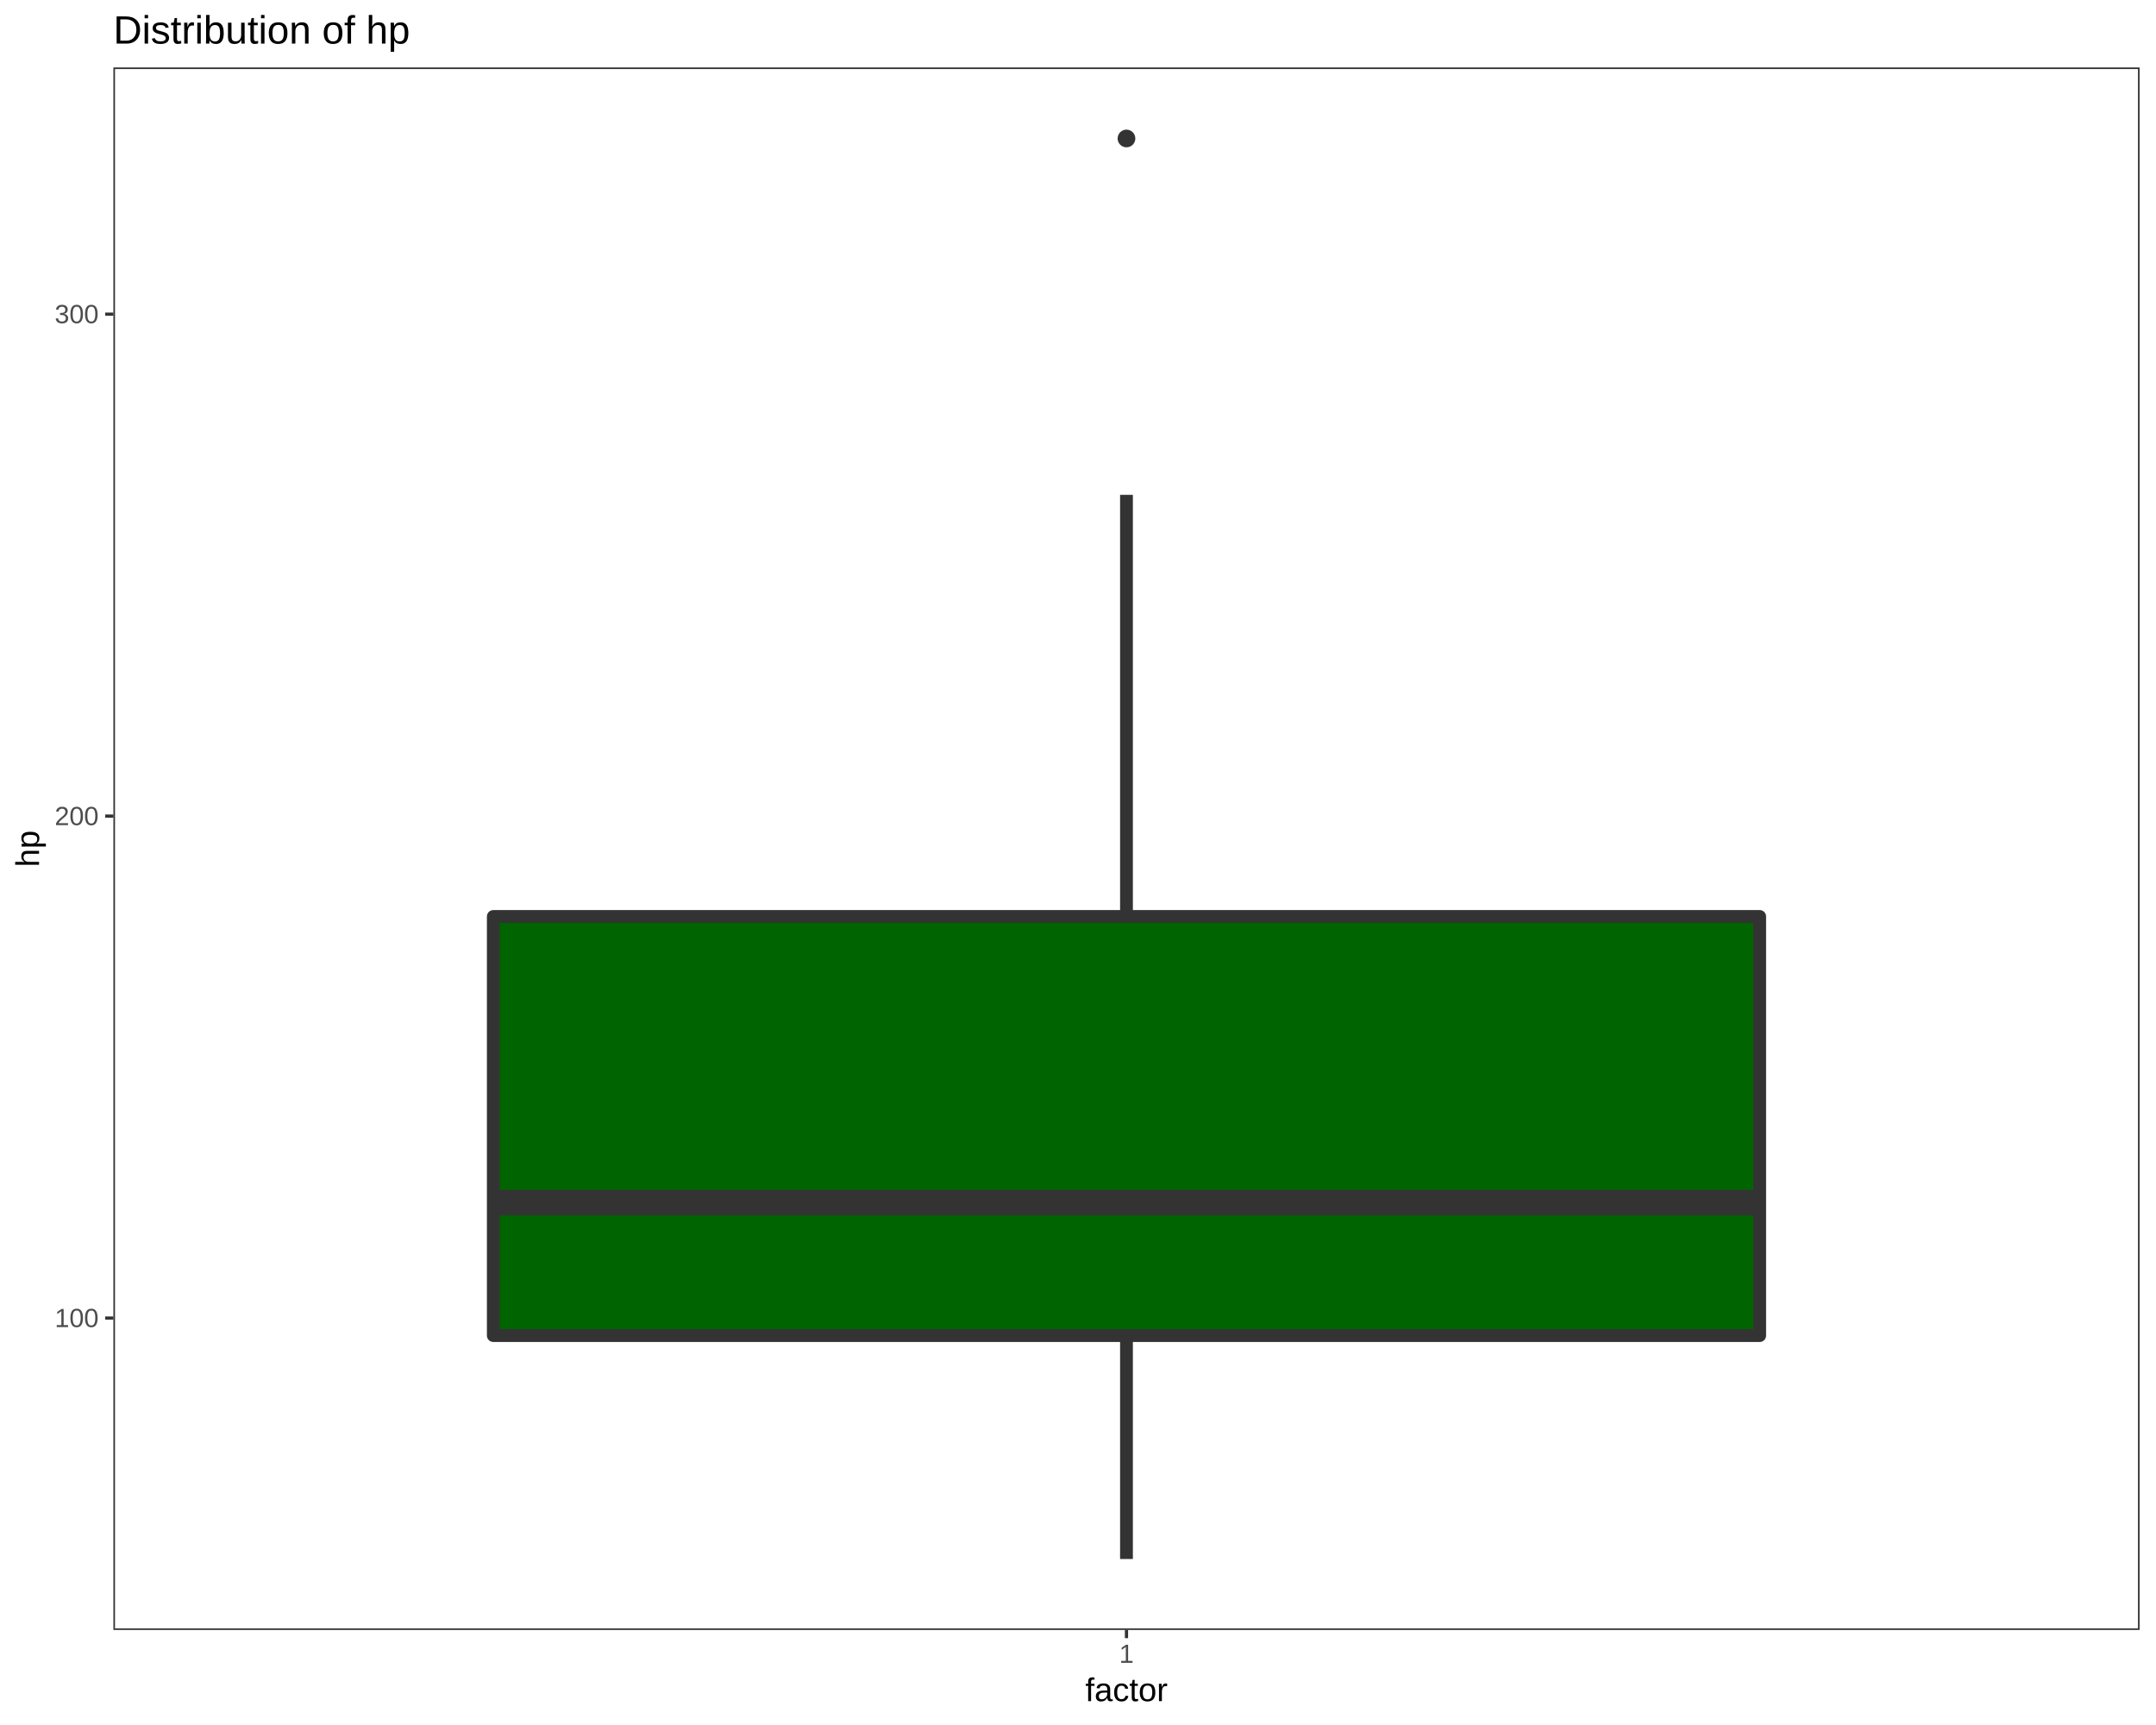
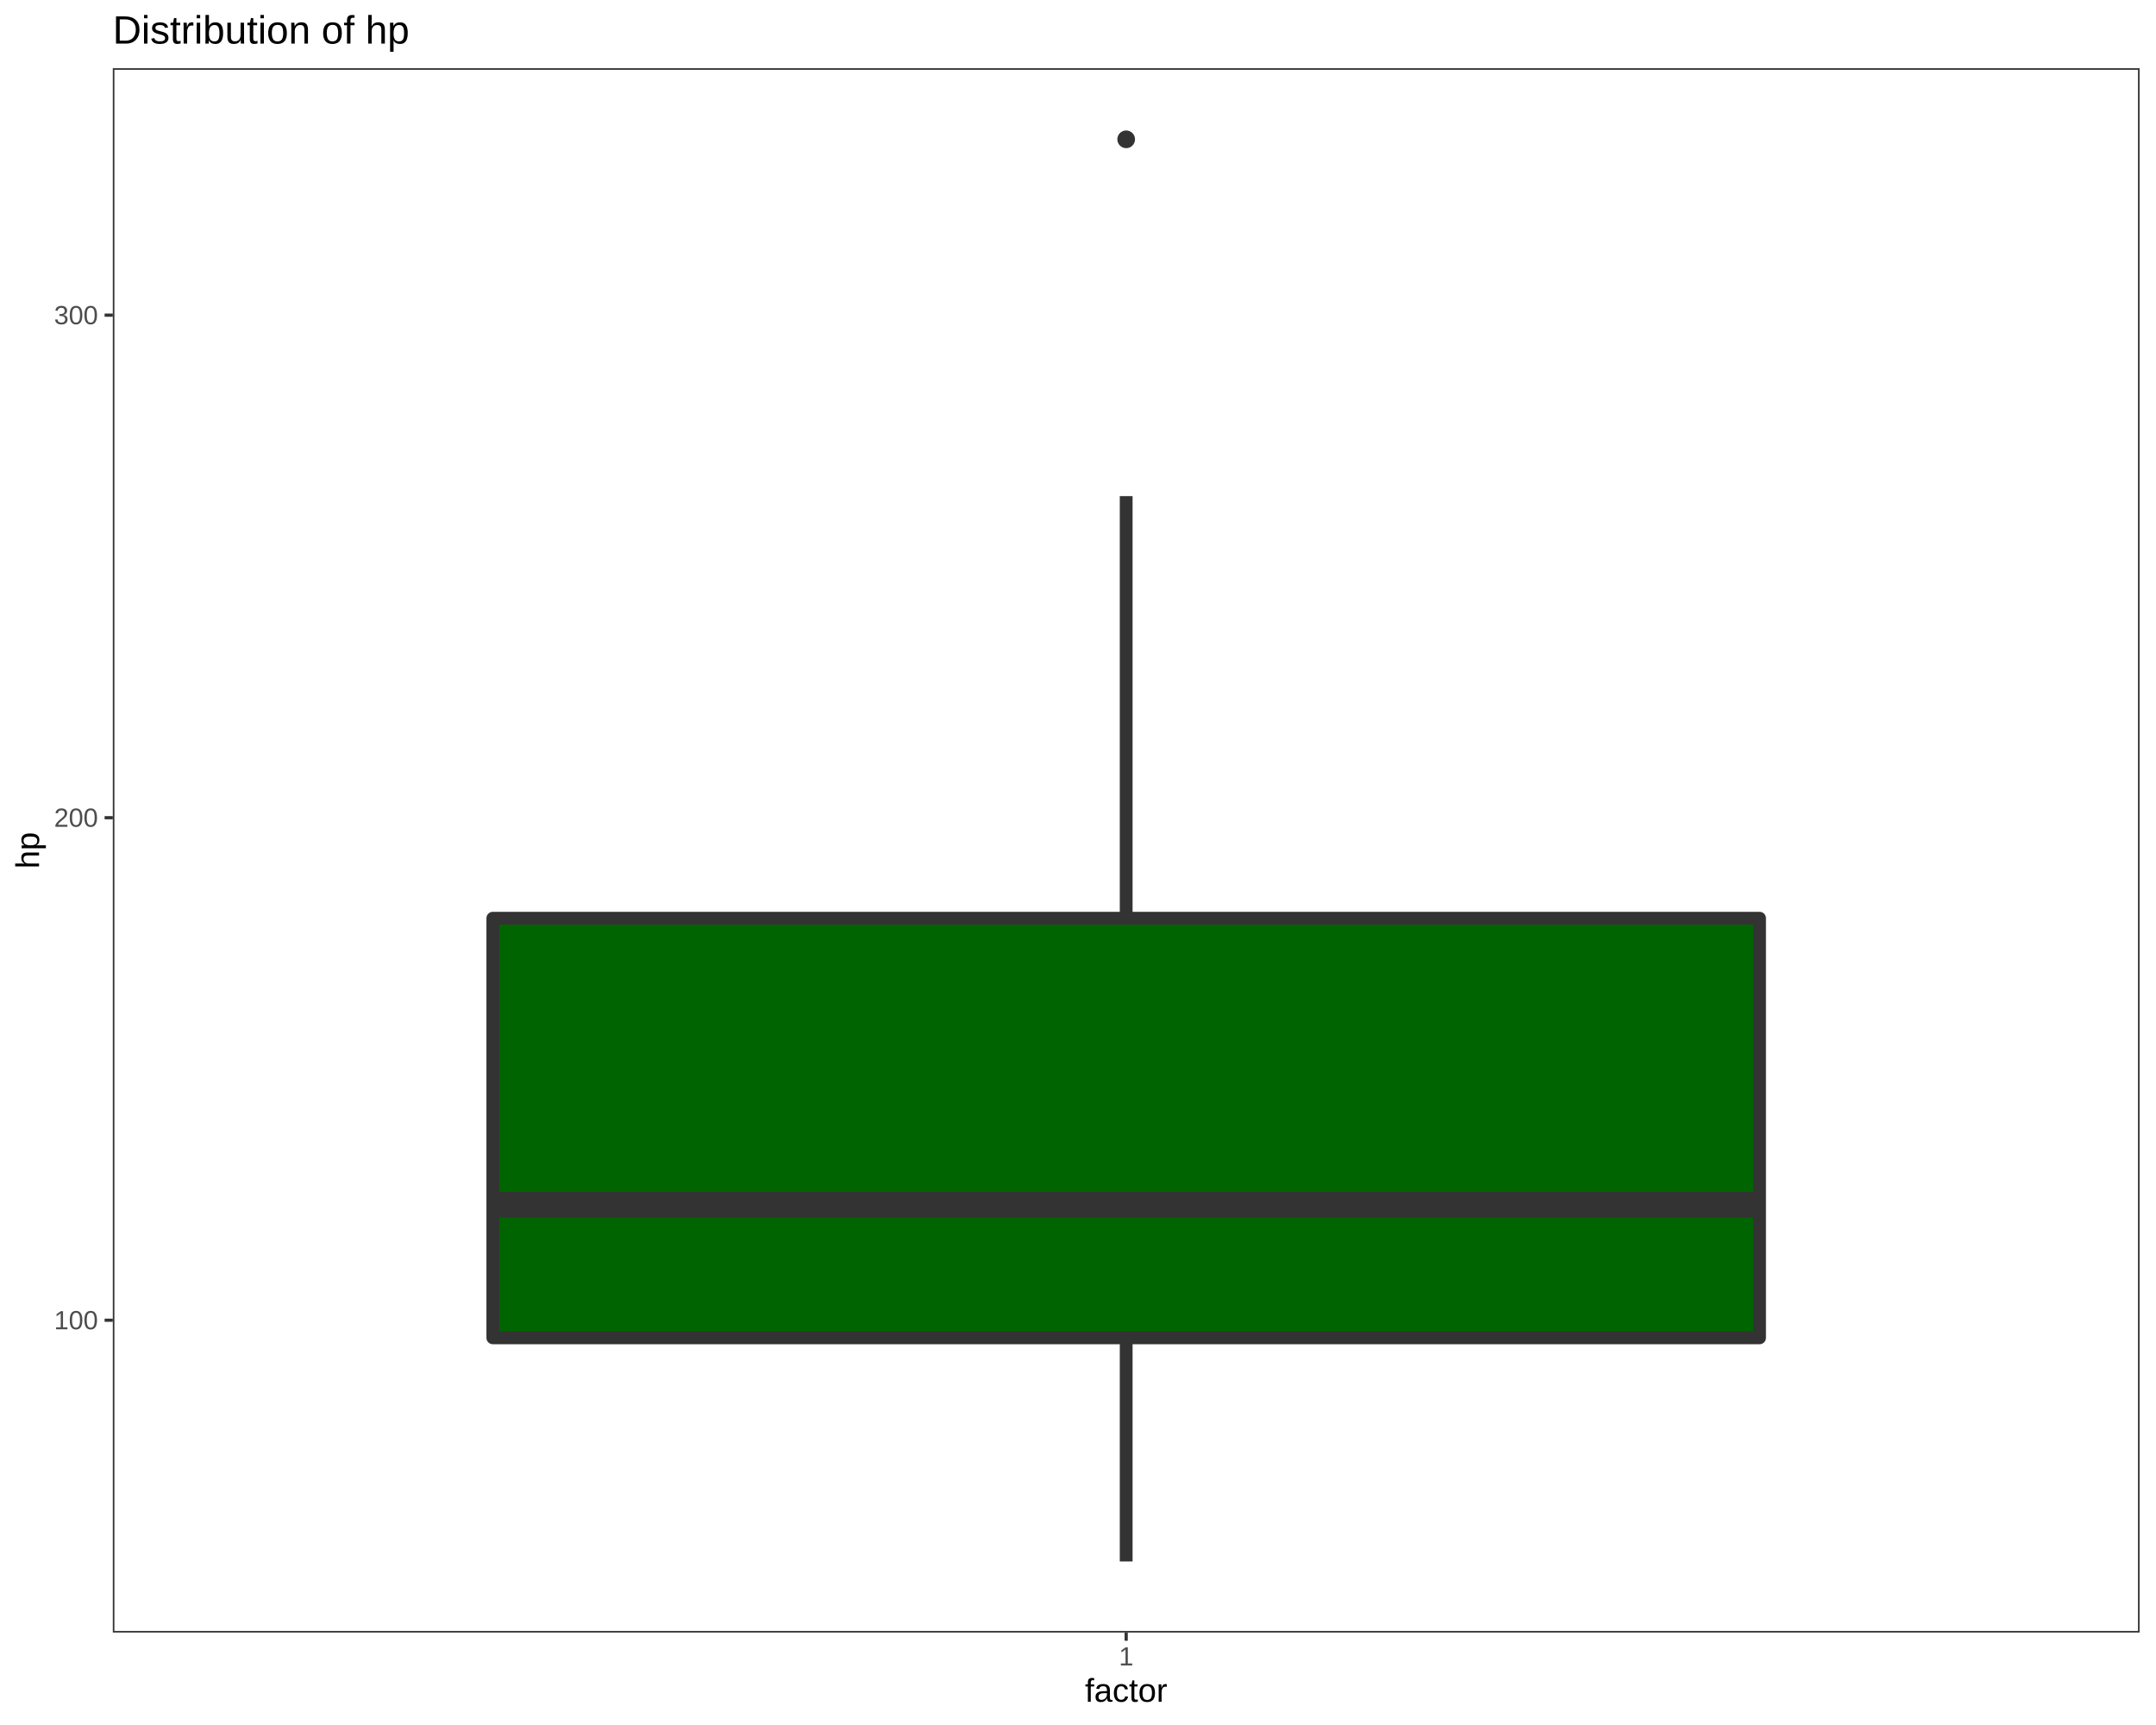
<svg xmlns="http://www.w3.org/2000/svg" viewBox="0 0 720.00 576.00">
  <defs>
    <style type="text/css">
    line, polyline, polygon, path, rect, circle {
      fill: none;
      stroke: #000000;
      stroke-linecap: round;
      stroke-linejoin: round;
      stroke-miterlimit: 10.00;
    }
  </style>
  </defs>
  <rect width="100%" height="100%" style="stroke: none; fill: #FFFFFF;" />
  <rect x="0.00" y="0.00" width="720.00" height="576.00" style="stroke-width: 1.07; stroke: #FFFFFF; fill: #FFFFFF;" />
  <defs>
-     <clipPath id="cpMzcuODd8NzE0LjUyfDU0NC4yN3wyMi41Mg==">
-       <rect x="37.87" y="22.52" width="676.65" height="521.75" />
+     <clipPath id="cpMzcuNjd8NzE0LjUyfDU0NS4xM3wyMi43Nw==">
+       <rect x="37.67" y="22.77" width="676.85" height="522.36" />
    </clipPath>
  </defs>
-   <rect x="37.87" y="22.52" width="676.65" height="521.75" style="stroke-width: 1.07; stroke: none; fill: #FFFFFF;" clip-path="url(#cpMzcuODd8NzE0LjUyfDU0NC4yN3wyMi41Mg==)" />
-   <circle cx="376.19" cy="46.24" r="1.95pt" style="stroke-width: 0.71; stroke: #333333; fill: #333333;" clip-path="url(#cpMzcuODd8NzE0LjUyfDU0NC4yN3wyMi41Mg==)" />
-   <line x1="376.19" y1="306.02" x2="376.19" y2="165.24" style="stroke-width: 4.27; stroke: #333333; stroke-linecap: butt;" clip-path="url(#cpMzcuODd8NzE0LjUyfDU0NC4yN3wyMi41Mg==)" />
-   <line x1="376.19" y1="445.97" x2="376.19" y2="520.56" style="stroke-width: 4.27; stroke: #333333; stroke-linecap: butt;" clip-path="url(#cpMzcuODd8NzE0LjUyfDU0NC4yN3wyMi41Mg==)" />
-   <polygon points="164.74,306.02 164.74,445.97 587.65,445.97 587.65,306.02 164.74,306.02 " style="stroke-width: 4.27; stroke: #333333; fill: #006400;" clip-path="url(#cpMzcuODd8NzE0LjUyfDU0NC4yN3wyMi41Mg==)" />
-   <line x1="164.74" y1="401.56" x2="587.65" y2="401.56" style="stroke-width: 8.54; stroke: #333333; stroke-linecap: butt;" clip-path="url(#cpMzcuODd8NzE0LjUyfDU0NC4yN3wyMi41Mg==)" />
-   <rect x="37.87" y="22.52" width="676.65" height="521.75" style="stroke-width: 1.07; stroke: #333333;" clip-path="url(#cpMzcuODd8NzE0LjUyfDU0NC4yN3wyMi41Mg==)" />
+   <rect x="37.67" y="22.77" width="676.85" height="522.36" style="stroke-width: 1.07; stroke: none; fill: #FFFFFF;" clip-path="url(#cpMzcuNjd8NzE0LjUyfDU0NS4xM3wyMi43Nw==)" />
+   <circle cx="376.09" cy="46.52" r="1.95pt" style="stroke-width: 0.71; stroke: #333333; fill: #333333;" clip-path="url(#cpMzcuNjd8NzE0LjUyfDU0NS4xM3wyMi43Nw==)" />
+   <line x1="376.09" y1="306.60" x2="376.09" y2="165.65" style="stroke-width: 4.27; stroke: #333333; stroke-linecap: butt;" clip-path="url(#cpMzcuNjd8NzE0LjUyfDU0NS4xM3wyMi43Nw==)" />
+   <line x1="376.09" y1="446.72" x2="376.09" y2="521.39" style="stroke-width: 4.27; stroke: #333333; stroke-linecap: butt;" clip-path="url(#cpMzcuNjd8NzE0LjUyfDU0NS4xM3wyMi43Nw==)" />
+   <polygon points="164.58,306.60 164.58,446.72 587.61,446.72 587.61,306.60 164.58,306.60 " style="stroke-width: 4.27; stroke: #333333; fill: #006400;" clip-path="url(#cpMzcuNjd8NzE0LjUyfDU0NS4xM3wyMi43Nw==)" />
+   <line x1="164.58" y1="402.25" x2="587.61" y2="402.25" style="stroke-width: 8.54; stroke: #333333; stroke-linecap: butt;" clip-path="url(#cpMzcuNjd8NzE0LjUyfDU0NS4xM3wyMi43Nw==)" />
+   <rect x="37.67" y="22.77" width="676.85" height="522.36" style="stroke-width: 1.07; stroke: #333333;" clip-path="url(#cpMzcuNjd8NzE0LjUyfDU0NS4xM3wyMi43Nw==)" />
  <defs>
    <clipPath id="cpMC4wMHw3MjAuMDB8NTc2LjAwfDAuMDA=">
      <rect x="0.00" y="0.00" width="720.00" height="576.00" />
    </clipPath>
  </defs>
  <g clip-path="url(#cpMC4wMHw3MjAuMDB8NTc2LjAwfDAuMDA=)">
-     <text x="18.27" y="443.13" style="font-size: 8.80px; fill: #4D4D4D; font-family: Liberation Sans;" textLength="14.67px" lengthAdjust="spacingAndGlyphs">100</text>
+     <text x="18.06" y="443.87" style="font-size: 8.80px; fill: #4D4D4D; font-family: Liberation Sans;" textLength="14.67px" lengthAdjust="spacingAndGlyphs">100</text>
  </g>
  <g clip-path="url(#cpMC4wMHw3MjAuMDB8NTc2LjAwfDAuMDA=)">
-     <text x="18.27" y="275.53" style="font-size: 8.80px; fill: #4D4D4D; font-family: Liberation Sans;" textLength="14.67px" lengthAdjust="spacingAndGlyphs">200</text>
+     <text x="18.06" y="276.07" style="font-size: 8.80px; fill: #4D4D4D; font-family: Liberation Sans;" textLength="14.67px" lengthAdjust="spacingAndGlyphs">200</text>
  </g>
  <g clip-path="url(#cpMC4wMHw3MjAuMDB8NTc2LjAwfDAuMDA=)">
-     <text x="18.27" y="107.92" style="font-size: 8.80px; fill: #4D4D4D; font-family: Liberation Sans;" textLength="14.67px" lengthAdjust="spacingAndGlyphs">300</text>
+     <text x="18.06" y="108.27" style="font-size: 8.80px; fill: #4D4D4D; font-family: Liberation Sans;" textLength="14.67px" lengthAdjust="spacingAndGlyphs">300</text>
  </g>
-   <polyline points="35.13,440.11 37.87,440.11 " style="stroke-width: 1.07; stroke: #333333; stroke-linecap: butt;" clip-path="url(#cpMC4wMHw3MjAuMDB8NTc2LjAwfDAuMDA=)" />
-   <polyline points="35.13,272.50 37.87,272.50 " style="stroke-width: 1.07; stroke: #333333; stroke-linecap: butt;" clip-path="url(#cpMC4wMHw3MjAuMDB8NTc2LjAwfDAuMDA=)" />
-   <polyline points="35.13,104.90 37.87,104.90 " style="stroke-width: 1.07; stroke: #333333; stroke-linecap: butt;" clip-path="url(#cpMC4wMHw3MjAuMDB8NTc2LjAwfDAuMDA=)" />
-   <polyline points="376.19,547.01 376.19,544.27 " style="stroke-width: 1.07; stroke: #333333; stroke-linecap: butt;" clip-path="url(#cpMC4wMHw3MjAuMDB8NTc2LjAwfDAuMDA=)" />
+   <polyline points="34.93,440.84 37.67,440.84 " style="stroke-width: 1.07; stroke: #333333; stroke-linecap: butt;" clip-path="url(#cpMC4wMHw3MjAuMDB8NTc2LjAwfDAuMDA=)" />
+   <polyline points="34.93,273.04 37.67,273.04 " style="stroke-width: 1.07; stroke: #333333; stroke-linecap: butt;" clip-path="url(#cpMC4wMHw3MjAuMDB8NTc2LjAwfDAuMDA=)" />
+   <polyline points="34.93,105.24 37.67,105.24 " style="stroke-width: 1.07; stroke: #333333; stroke-linecap: butt;" clip-path="url(#cpMC4wMHw3MjAuMDB8NTc2LjAwfDAuMDA=)" />
+   <polyline points="376.09,547.87 376.09,545.13 " style="stroke-width: 1.07; stroke: #333333; stroke-linecap: butt;" clip-path="url(#cpMC4wMHw3MjAuMDB8NTc2LjAwfDAuMDA=)" />
  <g clip-path="url(#cpMC4wMHw3MjAuMDB8NTc2LjAwfDAuMDA=)">
-     <text x="373.75" y="555.25" style="font-size: 8.80px; fill: #4D4D4D; font-family: Liberation Sans;" textLength="4.89px" lengthAdjust="spacingAndGlyphs">1</text>
+     <text x="373.65" y="556.11" style="font-size: 8.80px; fill: #4D4D4D; font-family: Liberation Sans;" textLength="4.89px" lengthAdjust="spacingAndGlyphs">1</text>
  </g>
  <g clip-path="url(#cpMC4wMHw3MjAuMDB8NTc2LjAwfDAuMDA=)">
-     <text x="362.43" y="568.04" style="font-size: 11.00px; font-family: Liberation Sans;" textLength="27.53px" lengthAdjust="spacingAndGlyphs">factor</text>
+     <text x="362.33" y="568.24" style="font-size: 11.00px; font-family: Liberation Sans;" textLength="27.53px" lengthAdjust="spacingAndGlyphs">factor</text>
  </g>
  <g clip-path="url(#cpMC4wMHw3MjAuMDB8NTc2LjAwfDAuMDA=)">
-     <text transform="translate(13.04,289.52) rotate(-90)" style="font-size: 11.00px; font-family: Liberation Sans;" textLength="12.25px" lengthAdjust="spacingAndGlyphs">hp</text>
+     <text transform="translate(13.04,290.08) rotate(-90)" style="font-size: 11.00px; font-family: Liberation Sans;" textLength="12.25px" lengthAdjust="spacingAndGlyphs">hp</text>
  </g>
  <g clip-path="url(#cpMC4wMHw3MjAuMDB8NTc2LjAwfDAuMDA=)">
-     <text x="37.87" y="14.56" style="font-size: 13.20px; font-family: Liberation Sans;" textLength="98.91px" lengthAdjust="spacingAndGlyphs">Distribution of hp</text>
+     <text x="37.67" y="14.56" style="font-size: 13.20px; font-family: Liberation Sans;" textLength="98.91px" lengthAdjust="spacingAndGlyphs">Distribution of hp</text>
  </g>
</svg>
